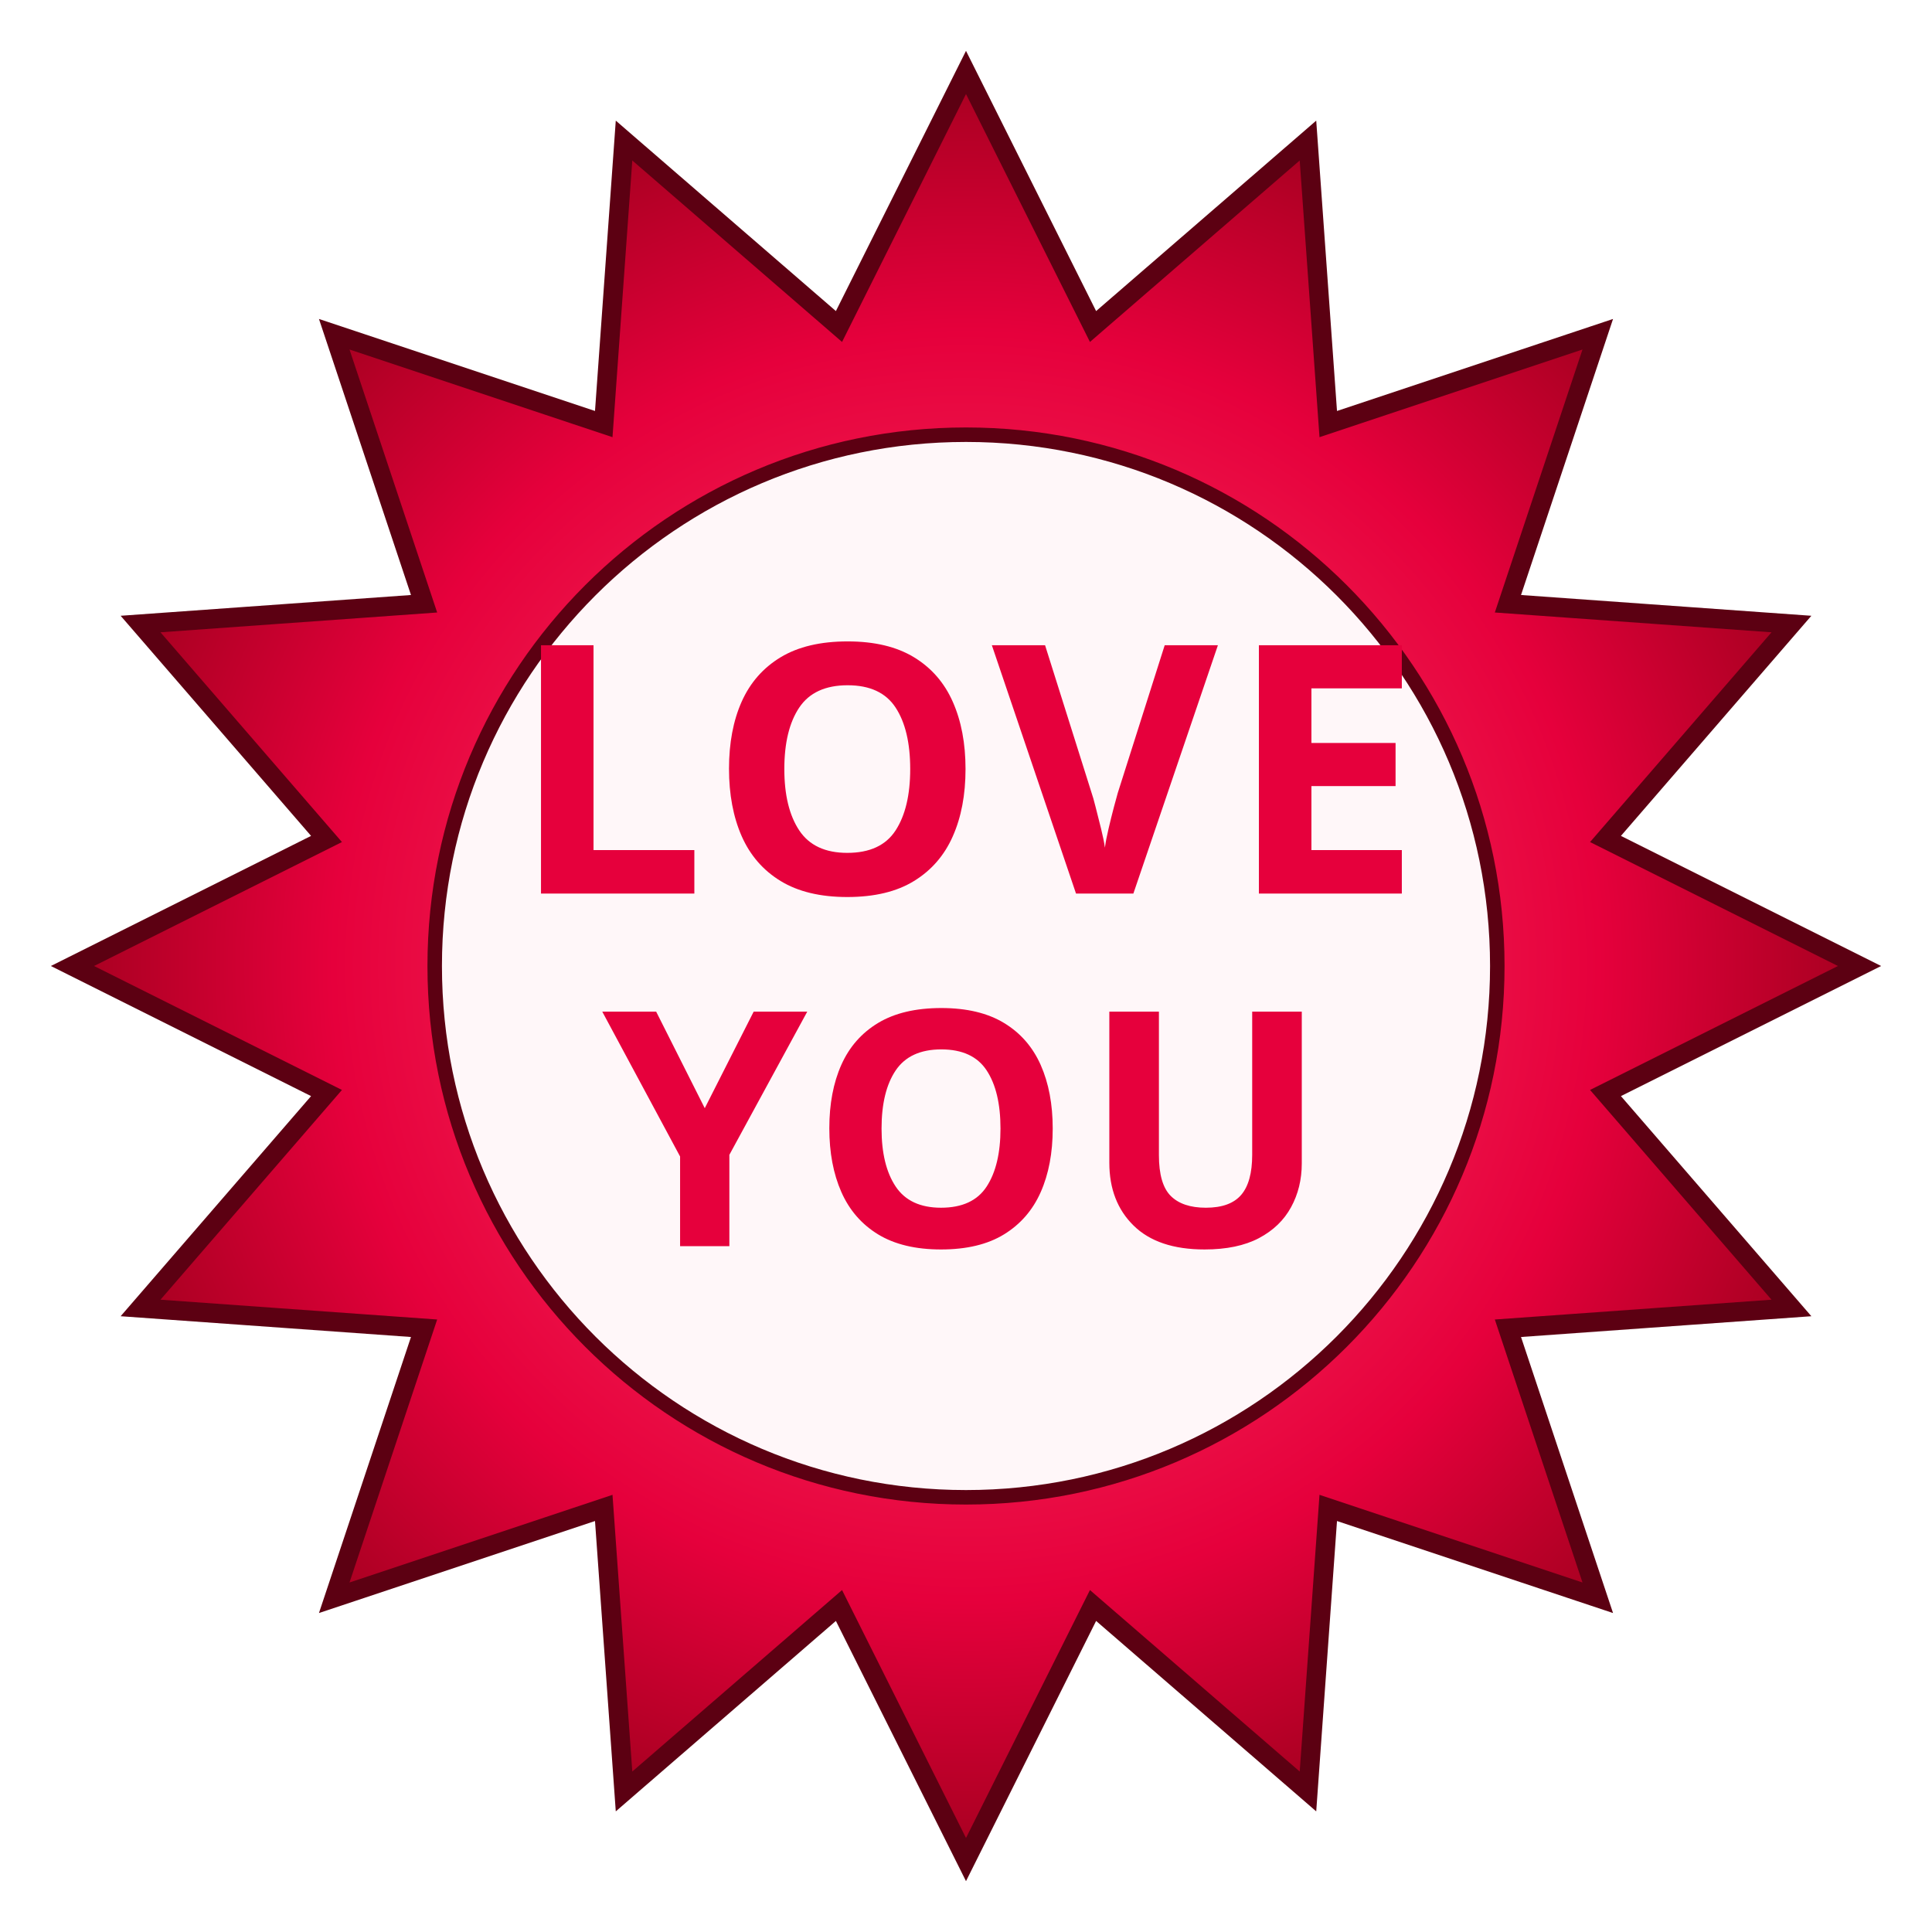
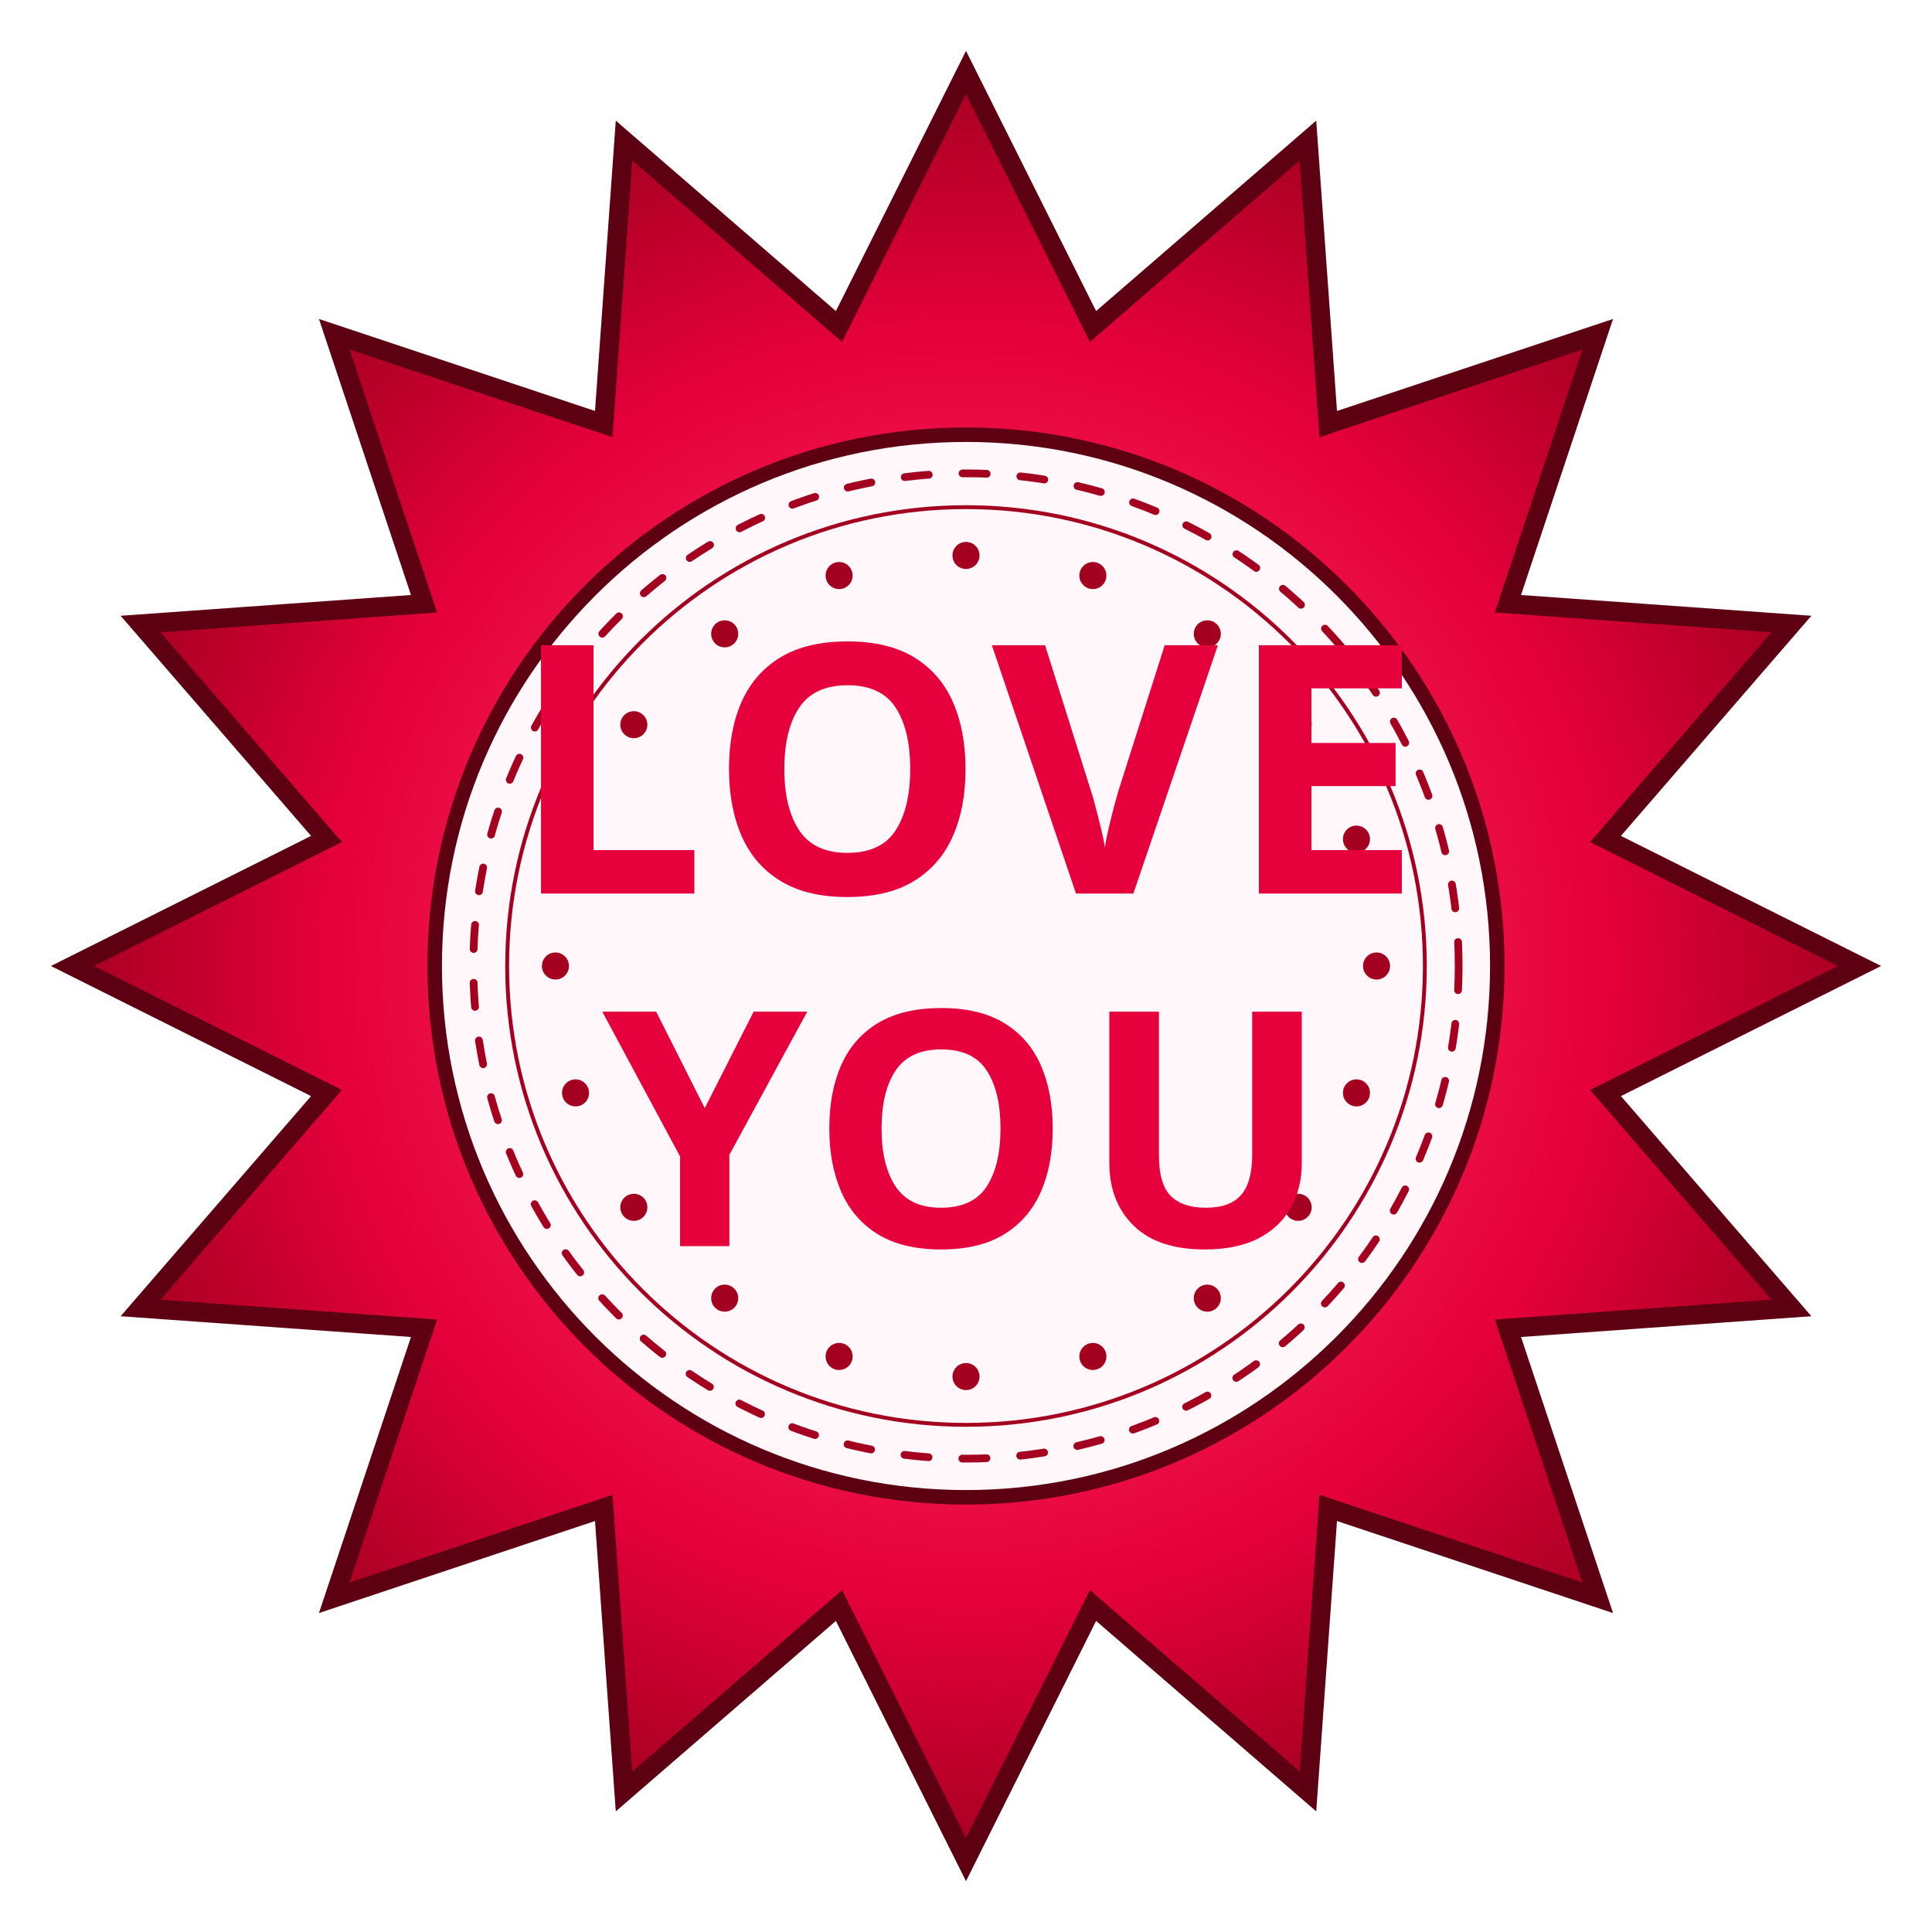
<svg xmlns="http://www.w3.org/2000/svg" viewBox="0 0 400 400" width="400" height="400">
  <defs>
    <radialGradient id="burst" cx="50%" cy="50%" r="50%">
      <stop offset="0%" stop-color="#ff4d6d" />
      <stop offset="70%" stop-color="#e6003c" />
      <stop offset="100%" stop-color="#a4001f" />
    </radialGradient>
  </defs>
  <polygon points="200.0,15.0 226.3,67.6 270.8,29.1 275.0,87.8 330.8,69.2 312.2,125.0 370.9,129.2 332.4,173.7 385.0,200.0 332.4,226.3 370.9,270.8 312.2,275.0 330.8,330.8 275.0,312.2 270.8,370.9 226.3,332.4 200.0,385.0 173.7,332.4 129.2,370.9 125.0,312.2 69.2,330.8 87.8,275.0 29.1,270.8 67.6,226.3 15.0,200.0 67.6,173.7 29.1,129.2 87.8,125.0 69.2,69.2 125.0,87.8 129.2,29.1 173.7,67.6" fill="url(#burst)" stroke="#5c0012" stroke-width="4" stroke-linejoin="miter" />
  <circle cx="200" cy="200" r="110" fill="#fff7f9" stroke="#5c0012" stroke-width="3" />
+   <circle cx="200" cy="200" r="102" fill="none" stroke="#a4001f" stroke-width="1.6" stroke-dasharray="5 7" stroke-linecap="round" />
+   <circle cx="200" cy="200" r="95" fill="none" stroke="#a4001f" stroke-width="0.8" />
+   <g fill="#a4001f">
+     <circle cx="200.00" cy="115.00" r="2.8" />
+     <circle cx="226.27" cy="119.16" r="2.8" />
+     <circle cx="249.96" cy="131.23" r="2.8" />
+     <circle cx="268.77" cy="150.04" r="2.8" />
+     <circle cx="280.84" cy="173.73" r="2.8" />
+     <circle cx="285.00" cy="200.00" r="2.8" />
+     <circle cx="280.84" cy="226.27" r="2.8" />
+     <circle cx="268.77" cy="249.96" r="2.8" />
+     <circle cx="249.96" cy="268.77" r="2.8" />
+     <circle cx="226.27" cy="280.84" r="2.8" />
+     <circle cx="200.00" cy="285.00" r="2.8" />
+     <circle cx="173.73" cy="280.84" r="2.8" />
+     <circle cx="150.04" cy="268.77" r="2.8" />
+     <circle cx="131.23" cy="249.96" r="2.8" />
+     <circle cx="119.16" cy="226.27" r="2.8" />
+     <circle cx="115.00" cy="200.00" r="2.8" />
+     <circle cx="119.16" cy="173.73" r="2.8" />
+     <circle cx="131.23" cy="150.04" r="2.8" />
+     <circle cx="150.04" cy="131.23" r="2.8" />
+     <circle cx="173.73" cy="119.16" r="2.8" />
+   </g>
  <g font-family="Impact, 'Arial Black', sans-serif" text-anchor="middle" fill="#e6003c">
    <text x="200" y="185" font-size="72" font-weight="900" letter-spacing="2">LOVE</text>
    <text x="200" y="258" font-size="68" font-weight="900" letter-spacing="2">YOU</text>
  </g>
</svg>
